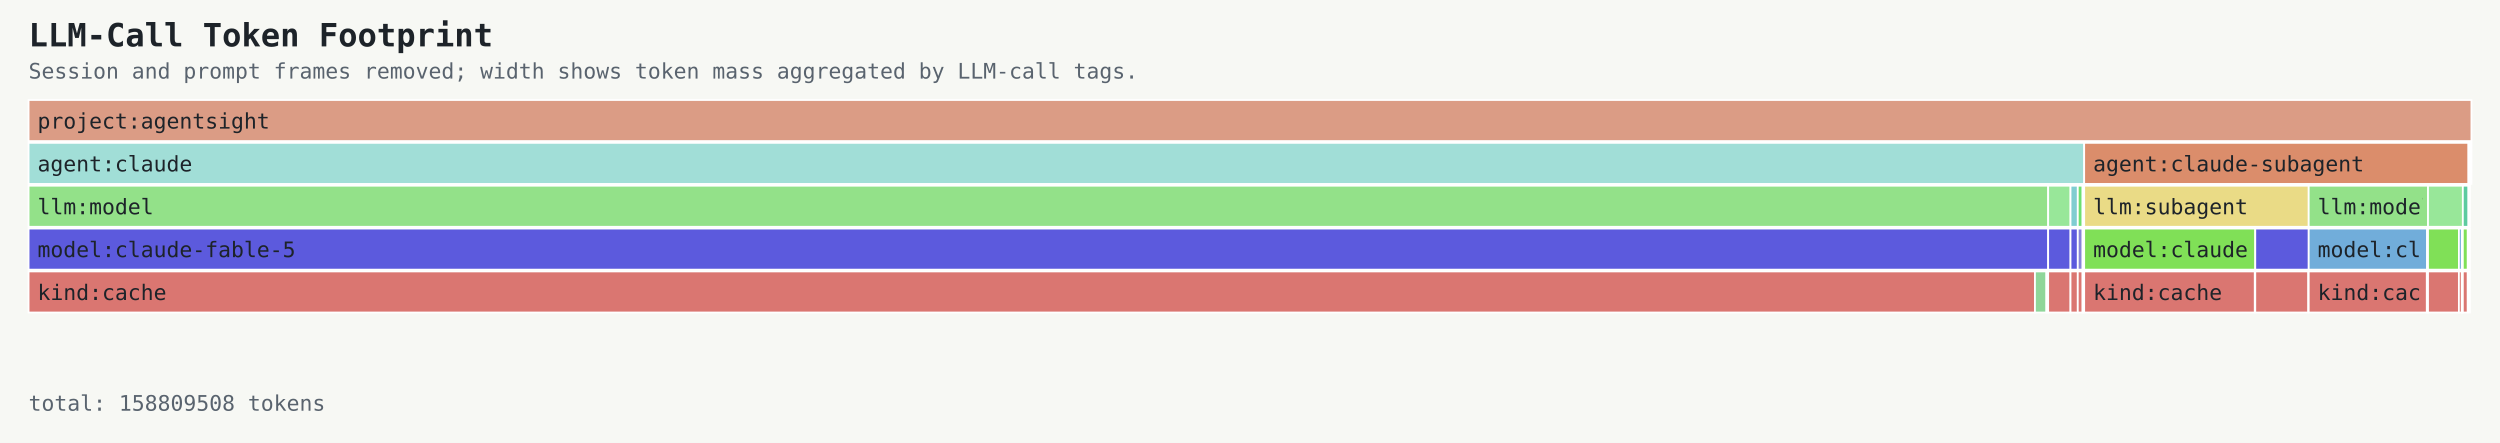
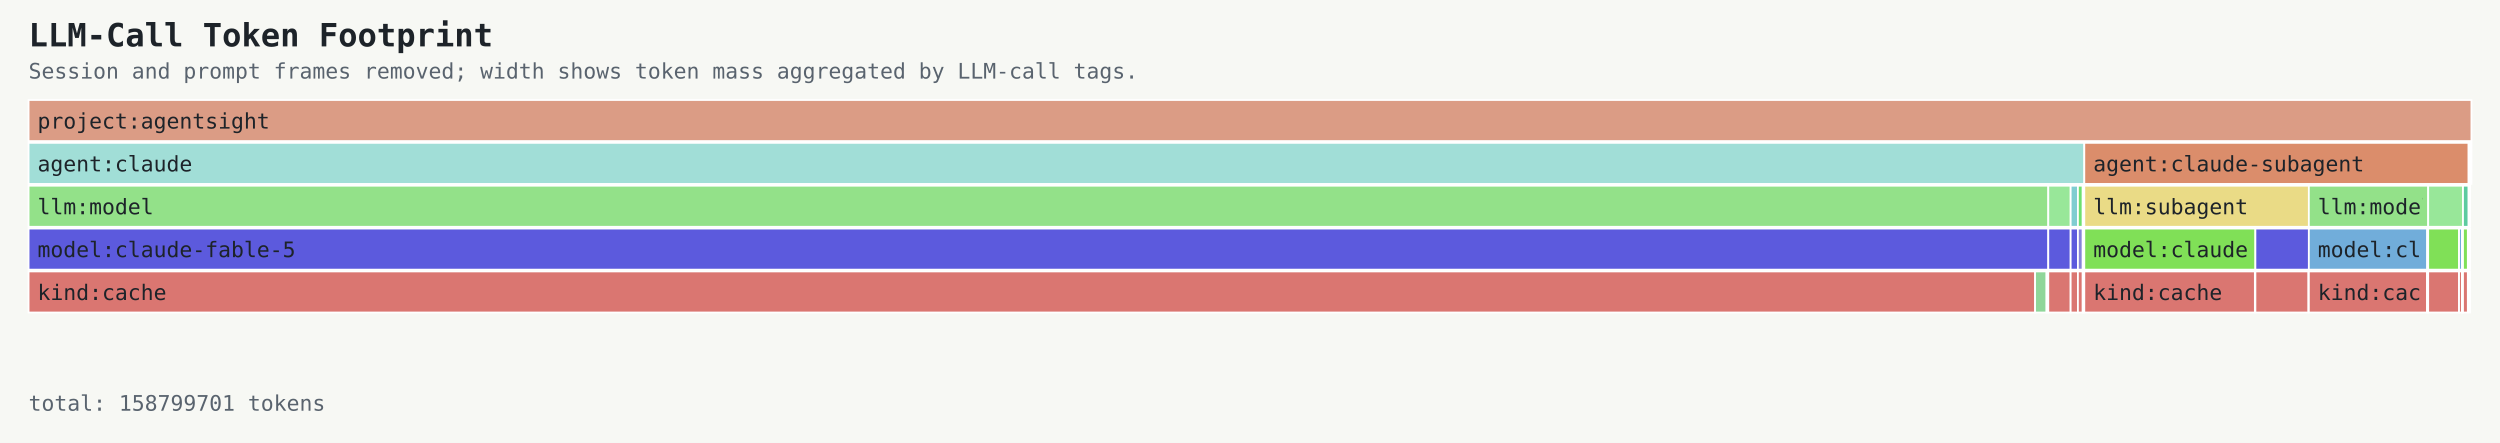
<svg xmlns="http://www.w3.org/2000/svg" width="1400" height="248" viewBox="0 0 1400 248" role="img" aria-label="LLM-Call Token Footprint">
  <style>text{font-family:ui-monospace,SFMono-Regular,Menlo,Consolas,monospace;font-size:12px;fill:#1d2329}.title{font-size:18px;font-weight:700}.sub{font-size:12px;fill:#59636e}.frame{stroke:#fff;stroke-width:1}.label{pointer-events:none}</style>
  <rect x="0" y="0" width="1400" height="248" fill="#f7f8f4" />
  <text class="title" x="16" y="26">LLM-Call Token Footprint</text>
  <text class="sub" x="16" y="44">Session and prompt frames removed; width shows token mass aggregated by LLM-call tags.</text>
  <rect class="frame" x="16.00" y="56.00" width="1368.00" height="23" fill="hsl(16 54% 69%)" />
  <clipPath id="clip0">
    <rect x="19.00" y="56.00" width="1362.00" height="23" />
  </clipPath>
  <text class="label" clip-path="url(#clip0)" x="21.00" y="72.00">project:agentsight</text>
-   <rect class="frame" x="16.00" y="80.00" width="1151.14" height="23" fill="hsl(173 48% 75%)" />
+   <rect class="frame" x="16.00" y="80.00" width="1151.21" height="23" fill="hsl(173 48% 75%)" />
  <clipPath id="clip1">
-     <rect x="19.00" y="80.00" width="1145.14" height="23" />
+     <rect x="19.00" y="80.00" width="1145.21" height="23" />
  </clipPath>
  <text class="label" clip-path="url(#clip1)" x="21.00" y="96.00">agent:claude</text>
-   <rect class="frame" x="16.00" y="104.00" width="1130.97" height="23" fill="hsl(113 60% 71%)" />
+   <rect class="frame" x="16.00" y="104.00" width="1131.04" height="23" fill="hsl(113 60% 71%)" />
  <clipPath id="clip2">
-     <rect x="19.00" y="104.00" width="1124.97" height="23" />
+     <rect x="19.00" y="104.00" width="1125.04" height="23" />
  </clipPath>
  <text class="label" clip-path="url(#clip2)" x="21.00" y="120.00">llm:model</text>
-   <rect class="frame" x="16.00" y="128.00" width="1130.97" height="23" fill="hsl(241 66% 61%)" />
+   <rect class="frame" x="16.00" y="128.00" width="1131.04" height="23" fill="hsl(241 66% 61%)" />
  <clipPath id="clip3">
-     <rect x="19.00" y="128.00" width="1124.97" height="23" />
+     <rect x="19.00" y="128.00" width="1125.04" height="23" />
  </clipPath>
  <text class="label" clip-path="url(#clip3)" x="21.00" y="144.00">model:claude-fable-5</text>
-   <rect class="frame" x="16.00" y="152.00" width="1123.58" height="23" fill="hsl(3 59% 65%)" />
+   <rect class="frame" x="16.00" y="152.00" width="1123.65" height="23" fill="hsl(3 59% 65%)" />
  <clipPath id="clip4">
-     <rect x="19.00" y="152.00" width="1117.58" height="23" />
+     <rect x="19.00" y="152.00" width="1117.65" height="23" />
  </clipPath>
  <text class="label" clip-path="url(#clip4)" x="21.00" y="168.00">kind:cache</text>
-   <rect class="frame" x="1139.58" y="152.00" width="6.41" height="23" fill="hsl(128 46% 70%)" />
-   <rect class="frame" x="1145.99" y="152.00" width="0.98" height="23" fill="hsl(217 65% 74%)" />
-   <rect class="frame" x="1146.97" y="104.00" width="12.53" height="23" fill="hsl(121 62% 75%)" />
-   <rect class="frame" x="1146.97" y="128.00" width="12.53" height="23" fill="hsl(241 66% 61%)" />
-   <rect class="frame" x="1146.97" y="152.00" width="12.50" height="23" fill="hsl(3 59% 65%)" />
-   <rect class="frame" x="1159.49" y="104.00" width="4.07" height="23" fill="hsl(183 47% 66%)" />
-   <rect class="frame" x="1159.49" y="128.00" width="4.07" height="23" fill="hsl(241 66% 61%)" />
-   <rect class="frame" x="1159.49" y="152.00" width="4.06" height="23" fill="hsl(3 59% 65%)" />
-   <rect class="frame" x="1163.56" y="104.00" width="2.69" height="23" fill="hsl(122 65% 65%)" />
-   <rect class="frame" x="1163.56" y="128.00" width="2.69" height="23" fill="hsl(241 51% 68%)" />
-   <rect class="frame" x="1163.56" y="152.00" width="2.68" height="23" fill="hsl(3 59% 65%)" />
-   <rect class="frame" x="1166.25" y="104.00" width="0.72" height="23" fill="hsl(89 50% 66%)" />
-   <rect class="frame" x="1166.25" y="128.00" width="0.72" height="23" fill="hsl(241 51% 68%)" />
-   <rect class="frame" x="1166.25" y="152.00" width="0.72" height="23" fill="hsl(3 59% 65%)" />
-   <rect class="frame" x="1167.14" y="80.00" width="215.20" height="23" fill="hsl(18 61% 64%)" />
+   <rect class="frame" x="1139.65" y="152.00" width="6.41" height="23" fill="hsl(128 46% 70%)" />
+   <rect class="frame" x="1146.06" y="152.00" width="0.98" height="23" fill="hsl(217 65% 74%)" />
+   <rect class="frame" x="1147.04" y="104.00" width="12.53" height="23" fill="hsl(121 62% 75%)" />
+   <rect class="frame" x="1147.04" y="128.00" width="12.53" height="23" fill="hsl(241 66% 61%)" />
+   <rect class="frame" x="1147.04" y="152.00" width="12.50" height="23" fill="hsl(3 59% 65%)" />
+   <rect class="frame" x="1159.57" y="104.00" width="4.07" height="23" fill="hsl(183 47% 66%)" />
+   <rect class="frame" x="1159.57" y="128.00" width="4.07" height="23" fill="hsl(241 66% 61%)" />
+   <rect class="frame" x="1159.57" y="152.00" width="4.06" height="23" fill="hsl(3 59% 65%)" />
+   <rect class="frame" x="1163.63" y="104.00" width="2.69" height="23" fill="hsl(122 65% 65%)" />
+   <rect class="frame" x="1163.63" y="128.00" width="2.69" height="23" fill="hsl(241 51% 68%)" />
+   <rect class="frame" x="1163.63" y="152.00" width="2.68" height="23" fill="hsl(3 59% 65%)" />
+   <rect class="frame" x="1166.32" y="104.00" width="0.72" height="23" fill="hsl(89 50% 66%)" />
+   <rect class="frame" x="1166.32" y="128.00" width="0.72" height="23" fill="hsl(241 51% 68%)" />
+   <rect class="frame" x="1166.32" y="152.00" width="0.72" height="23" fill="hsl(3 59% 65%)" />
+   <rect class="frame" x="1167.21" y="80.00" width="215.22" height="23" fill="hsl(18 61% 64%)" />
  <clipPath id="clip5">
-     <rect x="1170.14" y="80.00" width="209.20" height="23" />
+     <rect x="1170.21" y="80.00" width="209.22" height="23" />
  </clipPath>
-   <text class="label" clip-path="url(#clip5)" x="1172.14" y="96.00">agent:claude-subagent</text>
-   <rect class="frame" x="1167.14" y="104.00" width="125.73" height="23" fill="hsl(51 70% 72%)" />
+   <text class="label" clip-path="url(#clip5)" x="1172.21" y="96.00">agent:claude-subagent</text>
+   <rect class="frame" x="1167.21" y="104.00" width="125.74" height="23" fill="hsl(51 70% 72%)" />
  <clipPath id="clip6">
-     <rect x="1170.14" y="104.00" width="119.73" height="23" />
+     <rect x="1170.21" y="104.00" width="119.74" height="23" />
  </clipPath>
-   <text class="label" clip-path="url(#clip6)" x="1172.14" y="120.00">llm:subagent</text>
-   <rect class="frame" x="1167.14" y="128.00" width="95.80" height="23" fill="hsl(102 69% 61%)" />
+   <text class="label" clip-path="url(#clip6)" x="1172.21" y="120.00">llm:subagent</text>
+   <rect class="frame" x="1167.21" y="128.00" width="95.81" height="23" fill="hsl(102 69% 61%)" />
  <clipPath id="clip7">
-     <rect x="1170.14" y="128.00" width="89.80" height="23" />
+     <rect x="1170.21" y="128.00" width="89.81" height="23" />
  </clipPath>
-   <text class="label" clip-path="url(#clip7)" x="1172.14" y="144.00">model:claude-opus-4-8</text>
-   <rect class="frame" x="1167.14" y="152.00" width="95.51" height="23" fill="hsl(3 59% 65%)" />
+   <text class="label" clip-path="url(#clip7)" x="1172.21" y="144.00">model:claude-opus-4-8</text>
+   <rect class="frame" x="1167.21" y="152.00" width="95.51" height="23" fill="hsl(3 59% 65%)" />
  <clipPath id="clip8">
-     <rect x="1170.14" y="152.00" width="89.51" height="23" />
+     <rect x="1170.21" y="152.00" width="89.51" height="23" />
  </clipPath>
-   <text class="label" clip-path="url(#clip8)" x="1172.14" y="168.00">kind:cache</text>
-   <rect class="frame" x="1262.95" y="128.00" width="29.93" height="23" fill="hsl(241 66% 61%)" />
-   <rect class="frame" x="1262.95" y="152.00" width="29.59" height="23" fill="hsl(3 59% 65%)" />
-   <rect class="frame" x="1292.88" y="104.00" width="66.82" height="23" fill="hsl(113 60% 71%)" />
+   <text class="label" clip-path="url(#clip8)" x="1172.21" y="168.00">kind:cache</text>
+   <rect class="frame" x="1263.02" y="128.00" width="29.93" height="23" fill="hsl(241 66% 61%)" />
+   <rect class="frame" x="1263.02" y="152.00" width="29.60" height="23" fill="hsl(3 59% 65%)" />
+   <rect class="frame" x="1292.96" y="104.00" width="66.82" height="23" fill="hsl(113 60% 71%)" />
  <clipPath id="clip9">
-     <rect x="1295.88" y="104.00" width="60.82" height="23" />
+     <rect x="1295.96" y="104.00" width="60.82" height="23" />
  </clipPath>
-   <text class="label" clip-path="url(#clip9)" x="1297.88" y="120.00">llm:model</text>
-   <rect class="frame" x="1292.88" y="128.00" width="66.26" height="23" fill="hsl(206 59% 65%)" />
+   <text class="label" clip-path="url(#clip9)" x="1297.96" y="120.00">llm:model</text>
+   <rect class="frame" x="1292.96" y="128.00" width="66.26" height="23" fill="hsl(206 59% 65%)" />
  <clipPath id="clip10">
-     <rect x="1295.88" y="128.00" width="60.26" height="23" />
+     <rect x="1295.96" y="128.00" width="60.26" height="23" />
  </clipPath>
-   <text class="label" clip-path="url(#clip10)" x="1297.88" y="144.00">model:claude-haiku-4-5-20251001</text>
-   <rect class="frame" x="1292.88" y="152.00" width="66.10" height="23" fill="hsl(3 59% 65%)" />
+   <text class="label" clip-path="url(#clip10)" x="1297.96" y="144.00">model:claude-haiku-4-5-20251001</text>
+   <rect class="frame" x="1292.96" y="152.00" width="66.11" height="23" fill="hsl(3 59% 65%)" />
  <clipPath id="clip11">
-     <rect x="1295.88" y="152.00" width="60.10" height="23" />
+     <rect x="1295.96" y="152.00" width="60.11" height="23" />
  </clipPath>
-   <text class="label" clip-path="url(#clip11)" x="1297.88" y="168.00">kind:cache</text>
-   <rect class="frame" x="1359.14" y="128.00" width="0.56" height="23" fill="hsl(102 69% 61%)" />
-   <rect class="frame" x="1359.14" y="152.00" width="0.56" height="23" fill="hsl(3 59% 65%)" />
-   <rect class="frame" x="1359.69" y="104.00" width="19.50" height="23" fill="hsl(121 62% 75%)" />
-   <rect class="frame" x="1359.69" y="128.00" width="17.29" height="23" fill="hsl(102 69% 61%)" />
-   <rect class="frame" x="1359.69" y="152.00" width="17.28" height="23" fill="hsl(3 59% 65%)" />
-   <rect class="frame" x="1376.98" y="128.00" width="1.65" height="23" fill="hsl(206 59% 65%)" />
-   <rect class="frame" x="1376.98" y="152.00" width="1.61" height="23" fill="hsl(3 59% 65%)" />
-   <rect class="frame" x="1378.63" y="128.00" width="0.56" height="23" fill="hsl(241 66% 61%)" />
-   <rect class="frame" x="1378.63" y="152.00" width="0.54" height="23" fill="hsl(3 59% 65%)" />
-   <rect class="frame" x="1379.19" y="104.00" width="3.15" height="23" fill="hsl(156 51% 58%)" />
-   <rect class="frame" x="1379.19" y="128.00" width="2.69" height="23" fill="hsl(102 69% 61%)" />
-   <rect class="frame" x="1379.19" y="152.00" width="2.68" height="23" fill="hsl(3 59% 65%)" />
-   <rect class="frame" x="1382.35" y="80.00" width="0.94" height="23" fill="hsl(245 55% 59%)" />
-   <rect class="frame" x="1382.35" y="104.00" width="0.82" height="23" fill="hsl(9 56% 61%)" />
-   <rect class="frame" x="1382.35" y="128.00" width="0.82" height="23" fill="hsl(73 55% 68%)" />
-   <rect class="frame" x="1382.35" y="152.00" width="0.82" height="23" fill="hsl(117 73% 58%)" />
-   <rect class="frame" x="1383.29" y="80.00" width="0.71" height="23" fill="hsl(196 72% 70%)" />
-   <text class="sub" x="16" y="230">total: 158809508 tokens</text>
+   <text class="label" clip-path="url(#clip11)" x="1297.96" y="168.00">kind:cache</text>
+   <rect class="frame" x="1359.22" y="128.00" width="0.56" height="23" fill="hsl(102 69% 61%)" />
+   <rect class="frame" x="1359.22" y="152.00" width="0.56" height="23" fill="hsl(3 59% 65%)" />
+   <rect class="frame" x="1359.78" y="104.00" width="19.50" height="23" fill="hsl(121 62% 75%)" />
+   <rect class="frame" x="1359.78" y="128.00" width="17.29" height="23" fill="hsl(102 69% 61%)" />
+   <rect class="frame" x="1359.78" y="152.00" width="17.28" height="23" fill="hsl(3 59% 65%)" />
+   <rect class="frame" x="1377.07" y="128.00" width="1.65" height="23" fill="hsl(206 59% 65%)" />
+   <rect class="frame" x="1377.07" y="152.00" width="1.61" height="23" fill="hsl(3 59% 65%)" />
+   <rect class="frame" x="1378.72" y="128.00" width="0.56" height="23" fill="hsl(241 66% 61%)" />
+   <rect class="frame" x="1378.72" y="152.00" width="0.54" height="23" fill="hsl(3 59% 65%)" />
+   <rect class="frame" x="1379.28" y="104.00" width="3.15" height="23" fill="hsl(156 51% 58%)" />
+   <rect class="frame" x="1379.28" y="128.00" width="2.69" height="23" fill="hsl(102 69% 61%)" />
+   <rect class="frame" x="1379.28" y="152.00" width="2.69" height="23" fill="hsl(3 59% 65%)" />
+   <rect class="frame" x="1382.43" y="80.00" width="0.96" height="23" fill="hsl(245 55% 59%)" />
+   <rect class="frame" x="1382.43" y="104.00" width="0.82" height="23" fill="hsl(9 56% 61%)" />
+   <rect class="frame" x="1382.43" y="128.00" width="0.82" height="23" fill="hsl(73 55% 68%)" />
+   <rect class="frame" x="1382.43" y="152.00" width="0.82" height="23" fill="hsl(117 73% 58%)" />
+   <rect class="frame" x="1383.39" y="80.00" width="0.61" height="23" fill="hsl(196 72% 70%)" />
+   <text class="sub" x="16" y="230">total: 158799701 tokens</text>
</svg>
